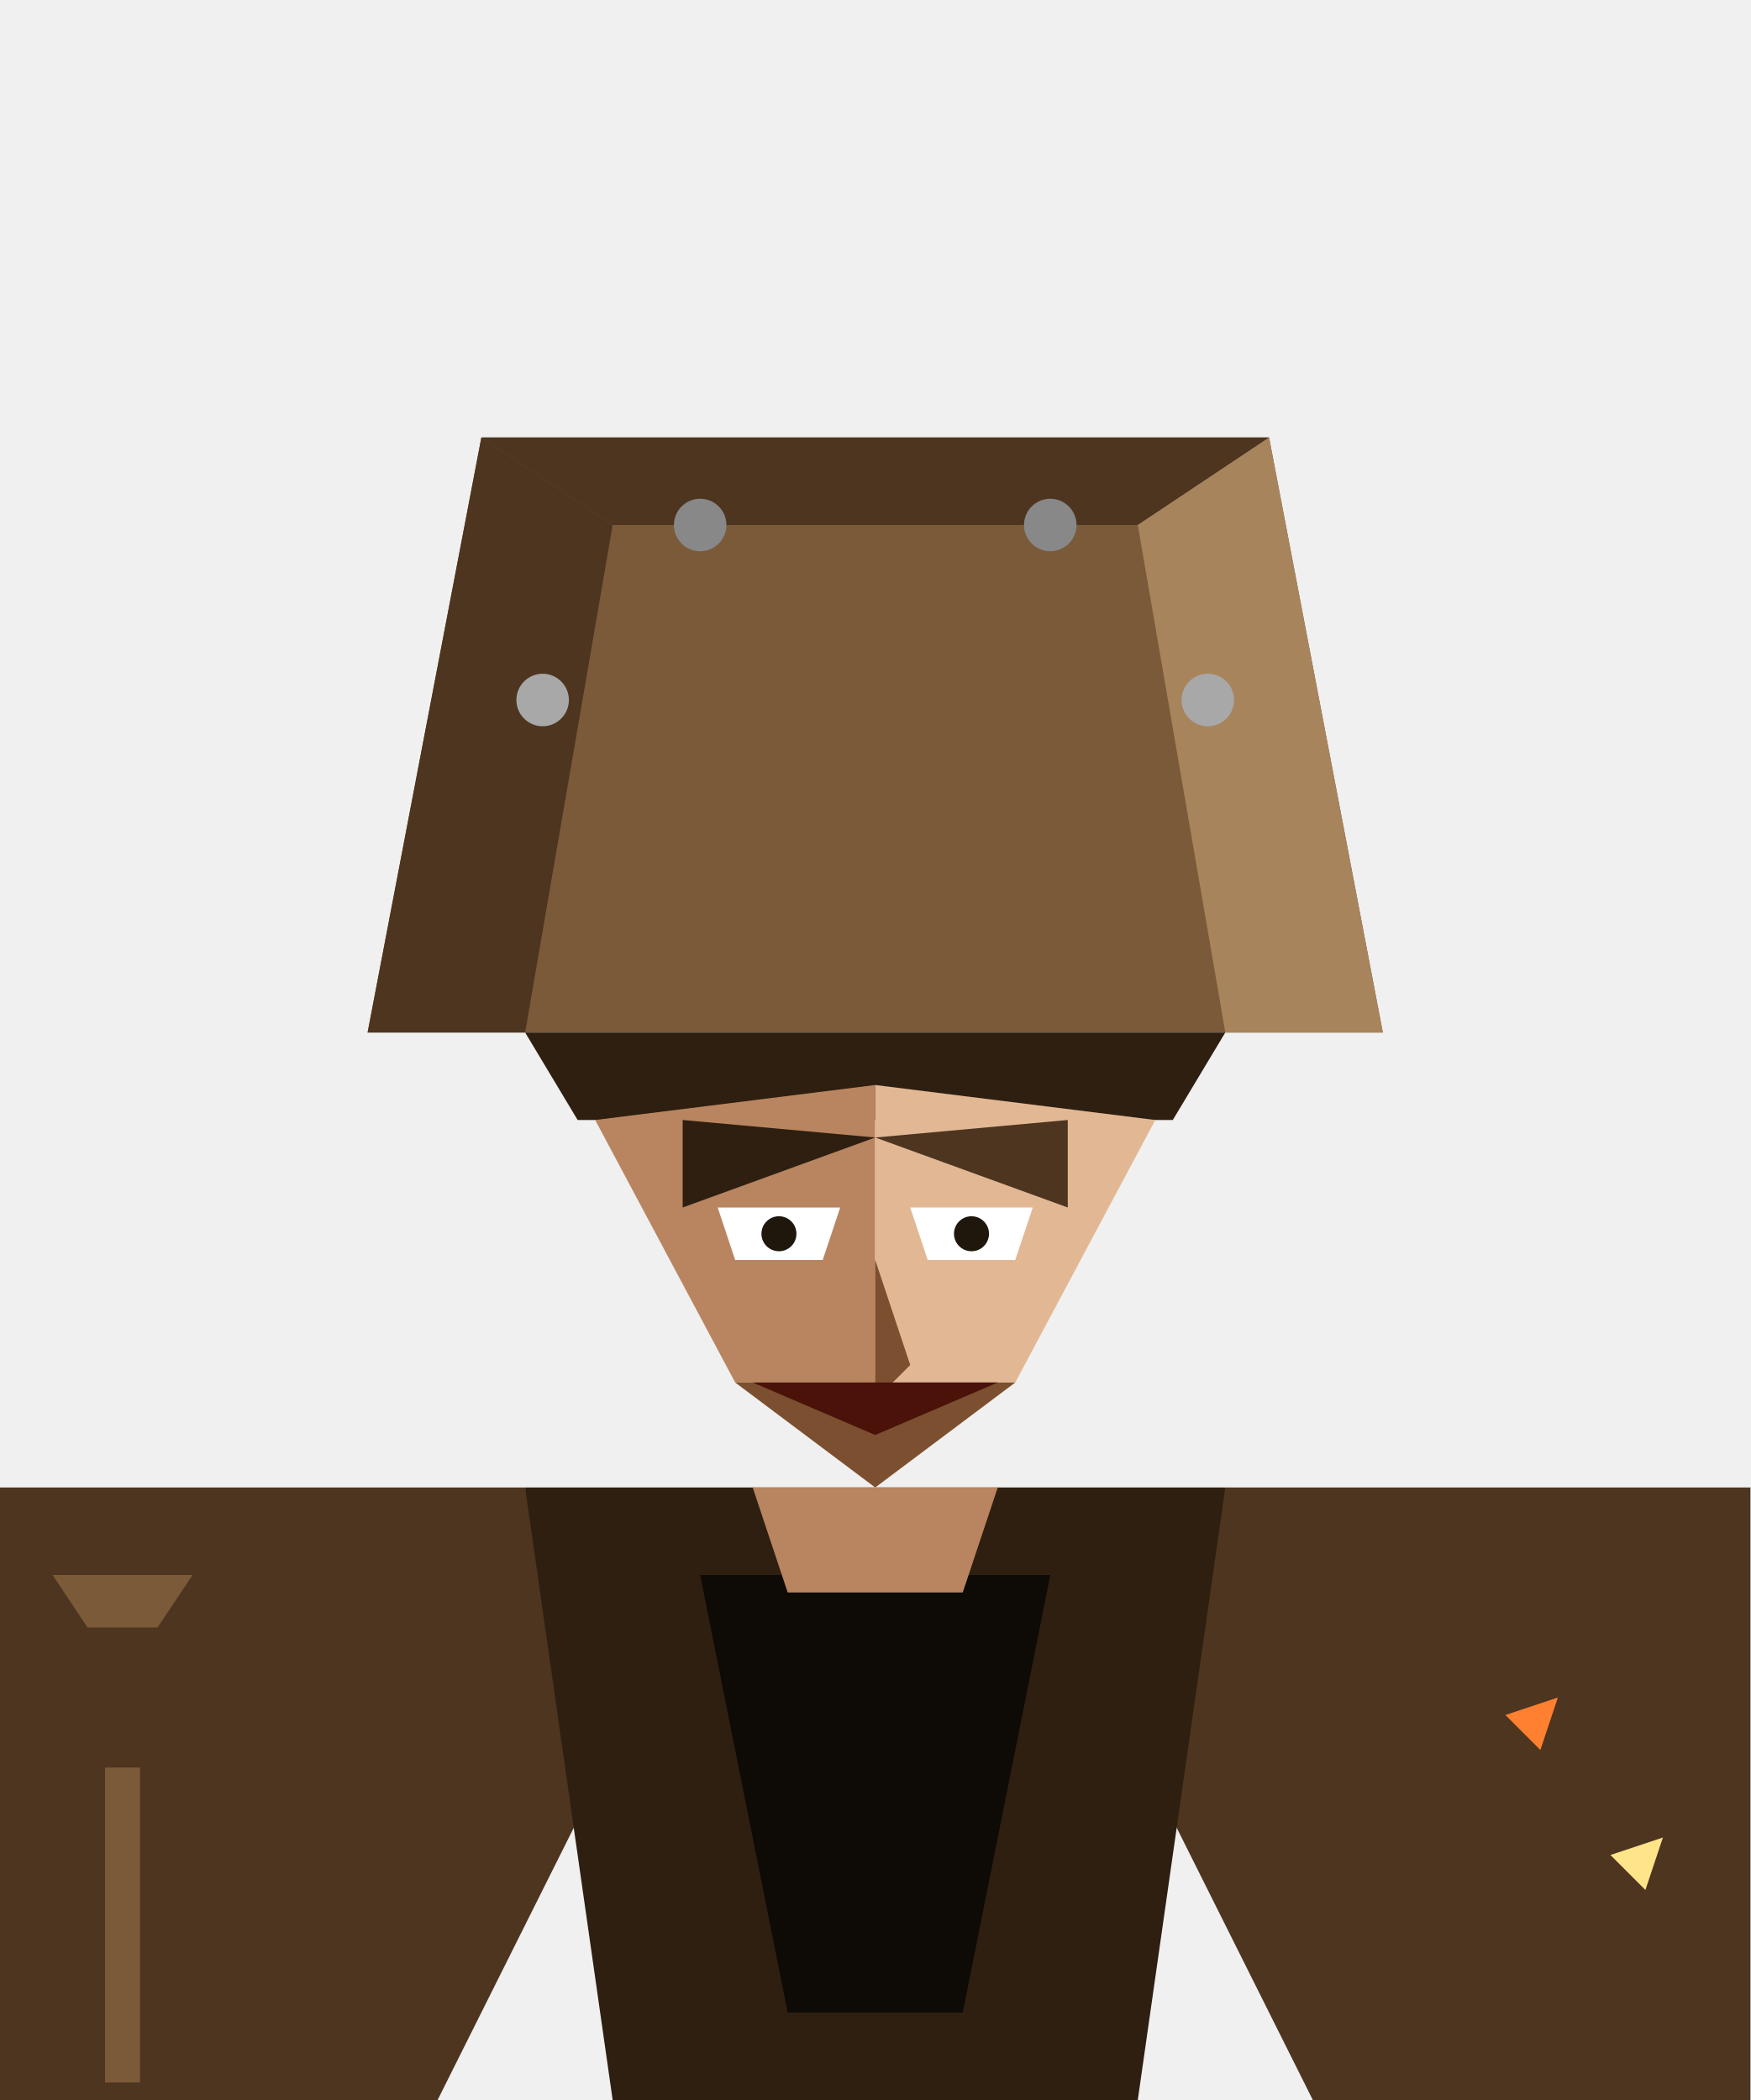
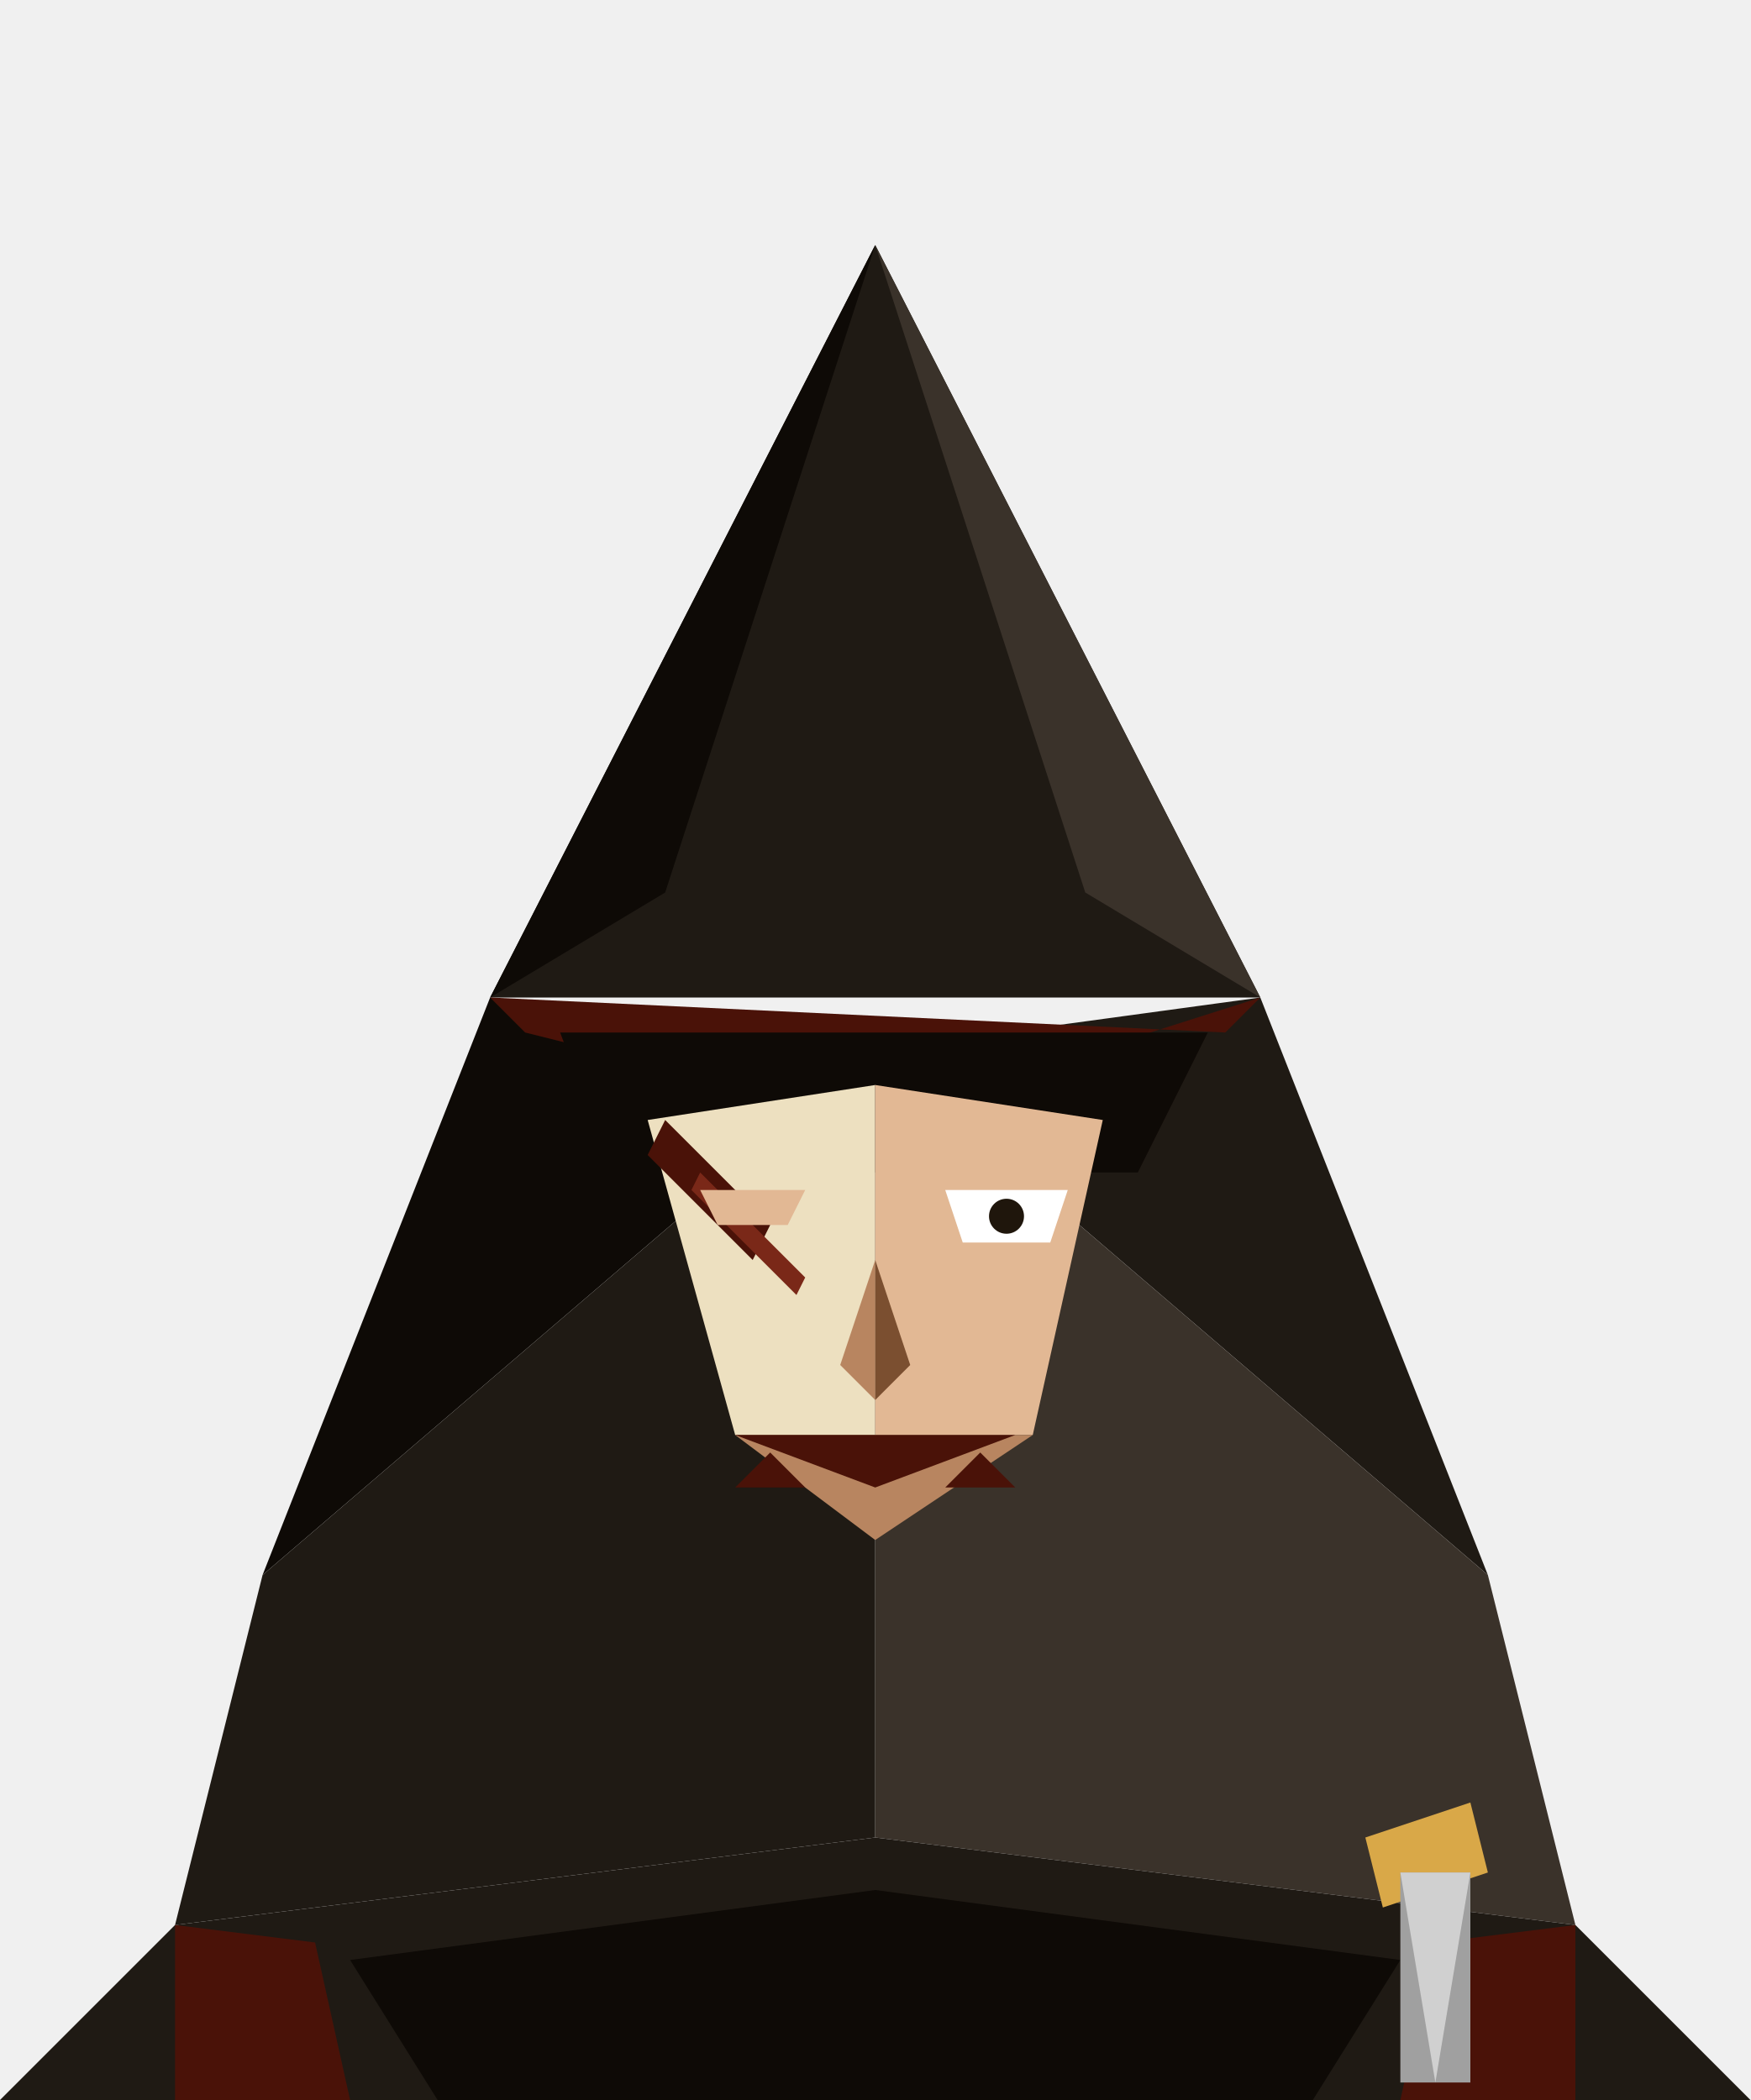
- <svg xmlns="http://www.w3.org/2000/svg" viewBox="0 0 200 240" width="140" height="168" data-asset="avenger" data-asset-name="복수자" data-om-id="jsx:/https:/61b94bfd-445d-4bc1-b890-ed607e683758.claudeusercontent.com/v1/design/projects/61b94bfd-445d-4bc1-b890-ed607e683758/serve/characters.jsx:306:7:5">
-   <polygon points="55,50 145,50 158,118 42,118" fill="#7A5A38" data-om-id="jsx:/https:/61b94bfd-445d-4bc1-b890-ed607e683758.claudeusercontent.com/v1/design/projects/61b94bfd-445d-4bc1-b890-ed607e683758/serve/characters.jsx:12749:287:7" />
-   <polygon points="55,50 145,50 130,60 70,60" fill="#4D3520" data-om-id="jsx:/https:/61b94bfd-445d-4bc1-b890-ed607e683758.claudeusercontent.com/v1/design/projects/61b94bfd-445d-4bc1-b890-ed607e683758/serve/characters.jsx:12819:288:7" />
-   <polygon points="55,50 70,60 60,118 42,118" fill="#4D3520" data-om-id="jsx:/https:/61b94bfd-445d-4bc1-b890-ed607e683758.claudeusercontent.com/v1/design/projects/61b94bfd-445d-4bc1-b890-ed607e683758/serve/characters.jsx:12887:289:7" />
-   <polygon points="145,50 130,60 140,118 158,118" fill="#A8845C" data-om-id="jsx:/https:/61b94bfd-445d-4bc1-b890-ed607e683758.claudeusercontent.com/v1/design/projects/61b94bfd-445d-4bc1-b890-ed607e683758/serve/characters.jsx:12955:290:7" />
-   <polygon points="60,118 140,118 134,128 66,128" fill="#2E1F10" data-om-id="jsx:/https:/61b94bfd-445d-4bc1-b890-ed607e683758.claudeusercontent.com/v1/design/projects/61b94bfd-445d-4bc1-b890-ed607e683758/serve/characters.jsx:13027:291:7" />
-   <circle cx="62" cy="80" r="3" fill="#A8A8A8" data-om-id="jsx:/https:/61b94bfd-445d-4bc1-b890-ed607e683758.claudeusercontent.com/v1/design/projects/61b94bfd-445d-4bc1-b890-ed607e683758/serve/characters.jsx:13126:293:7" />
-   <circle cx="138" cy="80" r="3" fill="#A8A8A8" data-om-id="jsx:/https:/61b94bfd-445d-4bc1-b890-ed607e683758.claudeusercontent.com/v1/design/projects/61b94bfd-445d-4bc1-b890-ed607e683758/serve/characters.jsx:13180:294:7" />
-   <circle cx="80" cy="60" r="3" fill="#888888" data-om-id="jsx:/https:/61b94bfd-445d-4bc1-b890-ed607e683758.claudeusercontent.com/v1/design/projects/61b94bfd-445d-4bc1-b890-ed607e683758/serve/characters.jsx:13235:295:7" />
-   <circle cx="120" cy="60" r="3" fill="#888888" data-om-id="jsx:/https:/61b94bfd-445d-4bc1-b890-ed607e683758.claudeusercontent.com/v1/design/projects/61b94bfd-445d-4bc1-b890-ed607e683758/serve/characters.jsx:13289:296:7" />
-   <polygon points="68,128 100,124 100,158 84,158" fill="#B88560" data-om-id="jsx:/https:/61b94bfd-445d-4bc1-b890-ed607e683758.claudeusercontent.com/v1/design/projects/61b94bfd-445d-4bc1-b890-ed607e683758/serve/characters.jsx:13363:298:7" />
-   <polygon points="100,124 132,128 116,158 100,158" fill="#E2B894" data-om-id="jsx:/https:/61b94bfd-445d-4bc1-b890-ed607e683758.claudeusercontent.com/v1/design/projects/61b94bfd-445d-4bc1-b890-ed607e683758/serve/characters.jsx:13437:299:7" />
-   <polygon points="84,158 116,158 100,170" fill="#7B4F30" data-om-id="jsx:/https:/61b94bfd-445d-4bc1-b890-ed607e683758.claudeusercontent.com/v1/design/projects/61b94bfd-445d-4bc1-b890-ed607e683758/serve/characters.jsx:13513:300:7" />
-   <polygon points="78,128 100,130 78,138" fill="#2E1F10" data-om-id="jsx:/https:/61b94bfd-445d-4bc1-b890-ed607e683758.claudeusercontent.com/v1/design/projects/61b94bfd-445d-4bc1-b890-ed607e683758/serve/characters.jsx:13606:302:7" />
-   <polygon points="122,128 100,130 122,138" fill="#4D3520" data-om-id="jsx:/https:/61b94bfd-445d-4bc1-b890-ed607e683758.claudeusercontent.com/v1/design/projects/61b94bfd-445d-4bc1-b890-ed607e683758/serve/characters.jsx:13670:303:7" />
-   <polygon points="82,138 96,138 94,144 84,144" fill="#FFFFFF" data-om-id="jsx:/https:/61b94bfd-445d-4bc1-b890-ed607e683758.claudeusercontent.com/v1/design/projects/61b94bfd-445d-4bc1-b890-ed607e683758/serve/characters.jsx:13761:305:7" />
-   <polygon points="104,138 118,138 116,144 106,144" fill="#FFFFFF" data-om-id="jsx:/https:/61b94bfd-445d-4bc1-b890-ed607e683758.claudeusercontent.com/v1/design/projects/61b94bfd-445d-4bc1-b890-ed607e683758/serve/characters.jsx:13834:306:7" />
-   <circle cx="89" cy="141" r="2" fill="#1F160C" data-om-id="jsx:/https:/61b94bfd-445d-4bc1-b890-ed607e683758.claudeusercontent.com/v1/design/projects/61b94bfd-445d-4bc1-b890-ed607e683758/serve/characters.jsx:13911:307:7" />
-   <circle cx="111" cy="141" r="2" fill="#1F160C" data-om-id="jsx:/https:/61b94bfd-445d-4bc1-b890-ed607e683758.claudeusercontent.com/v1/design/projects/61b94bfd-445d-4bc1-b890-ed607e683758/serve/characters.jsx:13965:308:7" />
-   <polygon points="100,144 96,156 100,160" fill="#B88560" data-om-id="jsx:/https:/61b94bfd-445d-4bc1-b890-ed607e683758.claudeusercontent.com/v1/design/projects/61b94bfd-445d-4bc1-b890-ed607e683758/serve/characters.jsx:14039:310:7" />
-   <polygon points="100,144 104,156 100,160" fill="#7B4F30" data-om-id="jsx:/https:/61b94bfd-445d-4bc1-b890-ed607e683758.claudeusercontent.com/v1/design/projects/61b94bfd-445d-4bc1-b890-ed607e683758/serve/characters.jsx:14106:311:7" />
-   <polygon points="86,158 114,158 100,164" fill="#4A1208" data-om-id="jsx:/https:/61b94bfd-445d-4bc1-b890-ed607e683758.claudeusercontent.com/v1/design/projects/61b94bfd-445d-4bc1-b890-ed607e683758/serve/characters.jsx:14200:313:7" />
-   <polygon points="0,170 60,170 70,200 50,240 0,240" fill="#4D3520" data-om-id="jsx:/https:/61b94bfd-445d-4bc1-b890-ed607e683758.claudeusercontent.com/v1/design/projects/61b94bfd-445d-4bc1-b890-ed607e683758/serve/characters.jsx:14294:315:7" />
-   <polygon points="200,170 140,170 130,200 150,240 200,240" fill="#4D3520" data-om-id="jsx:/https:/61b94bfd-445d-4bc1-b890-ed607e683758.claudeusercontent.com/v1/design/projects/61b94bfd-445d-4bc1-b890-ed607e683758/serve/characters.jsx:14369:316:7" />
-   <polygon points="60,170 140,170 130,240 70,240" fill="#2E1F10" data-om-id="jsx:/https:/61b94bfd-445d-4bc1-b890-ed607e683758.claudeusercontent.com/v1/design/projects/61b94bfd-445d-4bc1-b890-ed607e683758/serve/characters.jsx:14451:317:7" />
-   <polygon points="80,180 120,180 110,230 90,230" fill="#0E0A06" data-om-id="jsx:/https:/61b94bfd-445d-4bc1-b890-ed607e683758.claudeusercontent.com/v1/design/projects/61b94bfd-445d-4bc1-b890-ed607e683758/serve/characters.jsx:14523:318:7" />
-   <polygon points="86,170 114,170 110,182 90,182" fill="#B88560" data-om-id="jsx:/https:/61b94bfd-445d-4bc1-b890-ed607e683758.claudeusercontent.com/v1/design/projects/61b94bfd-445d-4bc1-b890-ed607e683758/serve/characters.jsx:14618:320:7" />
-   <polygon points="6,180 22,180 22,202 6,202" fill="#4D3520" data-om-id="jsx:/https:/61b94bfd-445d-4bc1-b890-ed607e683758.claudeusercontent.com/v1/design/projects/61b94bfd-445d-4bc1-b890-ed607e683758/serve/characters.jsx:14713:322:7" />
-   <polygon points="6,180 22,180 18,186 10,186" fill="#7A5A38" data-om-id="jsx:/https:/61b94bfd-445d-4bc1-b890-ed607e683758.claudeusercontent.com/v1/design/projects/61b94bfd-445d-4bc1-b890-ed607e683758/serve/characters.jsx:14781:323:7" />
-   <polygon points="12,202 16,202 16,238 12,238" fill="#7A5A38" data-om-id="jsx:/https:/61b94bfd-445d-4bc1-b890-ed607e683758.claudeusercontent.com/v1/design/projects/61b94bfd-445d-4bc1-b890-ed607e683758/serve/characters.jsx:14850:324:7" />
-   <polygon points="172,196 178,194 176,200" fill="#FF8030" data-om-id="jsx:/https:/61b94bfd-445d-4bc1-b890-ed607e683758.claudeusercontent.com/v1/design/projects/61b94bfd-445d-4bc1-b890-ed607e683758/serve/characters.jsx:14941:326:7" />
-   <polygon points="184,212 190,210 188,216" fill="#FFE48A" data-om-id="jsx:/https:/61b94bfd-445d-4bc1-b890-ed607e683758.claudeusercontent.com/v1/design/projects/61b94bfd-445d-4bc1-b890-ed607e683758/serve/characters.jsx:15007:327:7" />
+ <svg xmlns="http://www.w3.org/2000/svg" viewBox="0 0 200 240" width="140" height="168" data-asset="grudger" data-asset-name="원한의 상인" data-om-id="jsx:/https:/61b94bfd-445d-4bc1-b890-ed607e683758.claudeusercontent.com/v1/design/projects/61b94bfd-445d-4bc1-b890-ed607e683758/serve/characters.jsx:306:7:5">
+   <polygon points="100,28 56,114 144,114" fill="#1F1A14" data-om-id="jsx:/https:/61b94bfd-445d-4bc1-b890-ed607e683758.claudeusercontent.com/v1/design/projects/61b94bfd-445d-4bc1-b890-ed607e683758/serve/characters.jsx:23680:496:7" />
+   <polygon points="100,28 144,114 124,102" fill="#3A322A" data-om-id="jsx:/https:/61b94bfd-445d-4bc1-b890-ed607e683758.claudeusercontent.com/v1/design/projects/61b94bfd-445d-4bc1-b890-ed607e683758/serve/characters.jsx:23746:497:7" />
+   <polygon points="100,28 56,114 76,102" fill="#0E0A06" data-om-id="jsx:/https:/61b94bfd-445d-4bc1-b890-ed607e683758.claudeusercontent.com/v1/design/projects/61b94bfd-445d-4bc1-b890-ed607e683758/serve/characters.jsx:23813:498:7" />
+   <polygon points="56,114 100,120 30,180" fill="#0E0A06" data-om-id="jsx:/https:/61b94bfd-445d-4bc1-b890-ed607e683758.claudeusercontent.com/v1/design/projects/61b94bfd-445d-4bc1-b890-ed607e683758/serve/characters.jsx:23906:500:7" />
+   <polygon points="144,114 100,120 170,180" fill="#1F1A14" data-om-id="jsx:/https:/61b94bfd-445d-4bc1-b890-ed607e683758.claudeusercontent.com/v1/design/projects/61b94bfd-445d-4bc1-b890-ed607e683758/serve/characters.jsx:23974:501:7" />
+   <polygon points="30,180 100,120 100,210 20,220" fill="#1F1A14" data-om-id="jsx:/https:/61b94bfd-445d-4bc1-b890-ed607e683758.claudeusercontent.com/v1/design/projects/61b94bfd-445d-4bc1-b890-ed607e683758/serve/characters.jsx:24042:502:7" />
+   <polygon points="170,180 100,120 100,210 180,220" fill="#3A322A" data-om-id="jsx:/https:/61b94bfd-445d-4bc1-b890-ed607e683758.claudeusercontent.com/v1/design/projects/61b94bfd-445d-4bc1-b890-ed607e683758/serve/characters.jsx:24116:503:7" />
+   <polygon points="56,114 60,118 100,128 144,114 140,118" fill="#4A1208" data-om-id="jsx:/https:/61b94bfd-445d-4bc1-b890-ed607e683758.claudeusercontent.com/v1/design/projects/61b94bfd-445d-4bc1-b890-ed607e683758/serve/characters.jsx:24222:505:7" />
+   <polygon points="64,118 100,118 138,118 130,134 70,134" fill="#0E0A06" data-om-id="jsx:/https:/61b94bfd-445d-4bc1-b890-ed607e683758.claudeusercontent.com/v1/design/projects/61b94bfd-445d-4bc1-b890-ed607e683758/serve/characters.jsx:24335:507:7" />
+   <polygon points="74,128 100,124 100,164 84,164" fill="#EDE0C0" data-om-id="jsx:/https:/61b94bfd-445d-4bc1-b890-ed607e683758.claudeusercontent.com/v1/design/projects/61b94bfd-445d-4bc1-b890-ed607e683758/serve/characters.jsx:24452:509:7" />
+   <polygon points="100,124 126,128 118,164 100,164" fill="#E2B894" data-om-id="jsx:/https:/61b94bfd-445d-4bc1-b890-ed607e683758.claudeusercontent.com/v1/design/projects/61b94bfd-445d-4bc1-b890-ed607e683758/serve/characters.jsx:24524:510:7" />
+   <polygon points="84,164 118,164 100,176" fill="#B88560" data-om-id="jsx:/https:/61b94bfd-445d-4bc1-b890-ed607e683758.claudeusercontent.com/v1/design/projects/61b94bfd-445d-4bc1-b890-ed607e683758/serve/characters.jsx:24600:511:7" />
+   <polygon points="76,128 88,140 86,144 74,132" fill="#4A1208" data-om-id="jsx:/https:/61b94bfd-445d-4bc1-b890-ed607e683758.claudeusercontent.com/v1/design/projects/61b94bfd-445d-4bc1-b890-ed607e683758/serve/characters.jsx:24711:513:7" />
+   <polygon points="80,134 92,146 91,148 79,136" fill="#7A2818" data-om-id="jsx:/https:/61b94bfd-445d-4bc1-b890-ed607e683758.claudeusercontent.com/v1/design/projects/61b94bfd-445d-4bc1-b890-ed607e683758/serve/characters.jsx:24782:514:7" />
+   <polygon points="80,136 92,136 90,140 82,140" fill="#E2B894" data-om-id="jsx:/https:/61b94bfd-445d-4bc1-b890-ed607e683758.claudeusercontent.com/v1/design/projects/61b94bfd-445d-4bc1-b890-ed607e683758/serve/characters.jsx:24898:516:7" />
+   <polygon points="108,136 122,136 120,142 110,142" fill="#FFFFFF" data-om-id="jsx:/https:/61b94bfd-445d-4bc1-b890-ed607e683758.claudeusercontent.com/v1/design/projects/61b94bfd-445d-4bc1-b890-ed607e683758/serve/characters.jsx:24970:517:7" />
+   <circle cx="115" cy="139" r="2" fill="#1F160C" data-om-id="jsx:/https:/61b94bfd-445d-4bc1-b890-ed607e683758.claudeusercontent.com/v1/design/projects/61b94bfd-445d-4bc1-b890-ed607e683758/serve/characters.jsx:25047:518:7" />
+   <polygon points="100,144 96,156 100,160" fill="#B88560" data-om-id="jsx:/https:/61b94bfd-445d-4bc1-b890-ed607e683758.claudeusercontent.com/v1/design/projects/61b94bfd-445d-4bc1-b890-ed607e683758/serve/characters.jsx:25121:520:7" />
+   <polygon points="100,144 104,156 100,160" fill="#7B4F30" data-om-id="jsx:/https:/61b94bfd-445d-4bc1-b890-ed607e683758.claudeusercontent.com/v1/design/projects/61b94bfd-445d-4bc1-b890-ed607e683758/serve/characters.jsx:25188:521:7" />
+   <polygon points="84,164 116,164 100,170" fill="#4A1208" data-om-id="jsx:/https:/61b94bfd-445d-4bc1-b890-ed607e683758.claudeusercontent.com/v1/design/projects/61b94bfd-445d-4bc1-b890-ed607e683758/serve/characters.jsx:25276:523:7" />
+   <polygon points="84,170 88,166 92,170" fill="#4A1208" data-om-id="jsx:/https:/61b94bfd-445d-4bc1-b890-ed607e683758.claudeusercontent.com/v1/design/projects/61b94bfd-445d-4bc1-b890-ed607e683758/serve/characters.jsx:25342:524:7" />
+   <polygon points="108,170 112,166 116,170" fill="#4A1208" data-om-id="jsx:/https:/61b94bfd-445d-4bc1-b890-ed607e683758.claudeusercontent.com/v1/design/projects/61b94bfd-445d-4bc1-b890-ed607e683758/serve/characters.jsx:25406:525:7" />
+   <polygon points="20,220 100,210 180,220 200,240 0,240" fill="#1F1A14" data-om-id="jsx:/https:/61b94bfd-445d-4bc1-b890-ed607e683758.claudeusercontent.com/v1/design/projects/61b94bfd-445d-4bc1-b890-ed607e683758/serve/characters.jsx:25515:527:7" />
+   <polygon points="40,224 100,216 160,224 150,240 50,240" fill="#0E0A06" data-om-id="jsx:/https:/61b94bfd-445d-4bc1-b890-ed607e683758.claudeusercontent.com/v1/design/projects/61b94bfd-445d-4bc1-b890-ed607e683758/serve/characters.jsx:25596:528:7" />
+   <polygon points="20,220 36,222 40,240 20,240" fill="#4A1208" data-om-id="jsx:/https:/61b94bfd-445d-4bc1-b890-ed607e683758.claudeusercontent.com/v1/design/projects/61b94bfd-445d-4bc1-b890-ed607e683758/serve/characters.jsx:25680:529:7" />
+   <polygon points="180,220 164,222 160,240 180,240" fill="#4A1208" data-om-id="jsx:/https:/61b94bfd-445d-4bc1-b890-ed607e683758.claudeusercontent.com/v1/design/projects/61b94bfd-445d-4bc1-b890-ed607e683758/serve/characters.jsx:25751:530:7" />
+   <polygon points="156,210 168,206 170,214 158,218" fill="#D9A848" data-om-id="jsx:/https:/61b94bfd-445d-4bc1-b890-ed607e683758.claudeusercontent.com/v1/design/projects/61b94bfd-445d-4bc1-b890-ed607e683758/serve/characters.jsx:25859:532:7" />
+   <polygon points="160,214 168,214 168,238 160,238" fill="#A0A0A0" data-om-id="jsx:/https:/61b94bfd-445d-4bc1-b890-ed607e683758.claudeusercontent.com/v1/design/projects/61b94bfd-445d-4bc1-b890-ed607e683758/serve/characters.jsx:25935:533:7" />
+   <polygon points="160,214 168,214 164,238" fill="#D0D0D0" data-om-id="jsx:/https:/61b94bfd-445d-4bc1-b890-ed607e683758.claudeusercontent.com/v1/design/projects/61b94bfd-445d-4bc1-b890-ed607e683758/serve/characters.jsx:26009:534:7" />
</svg>
